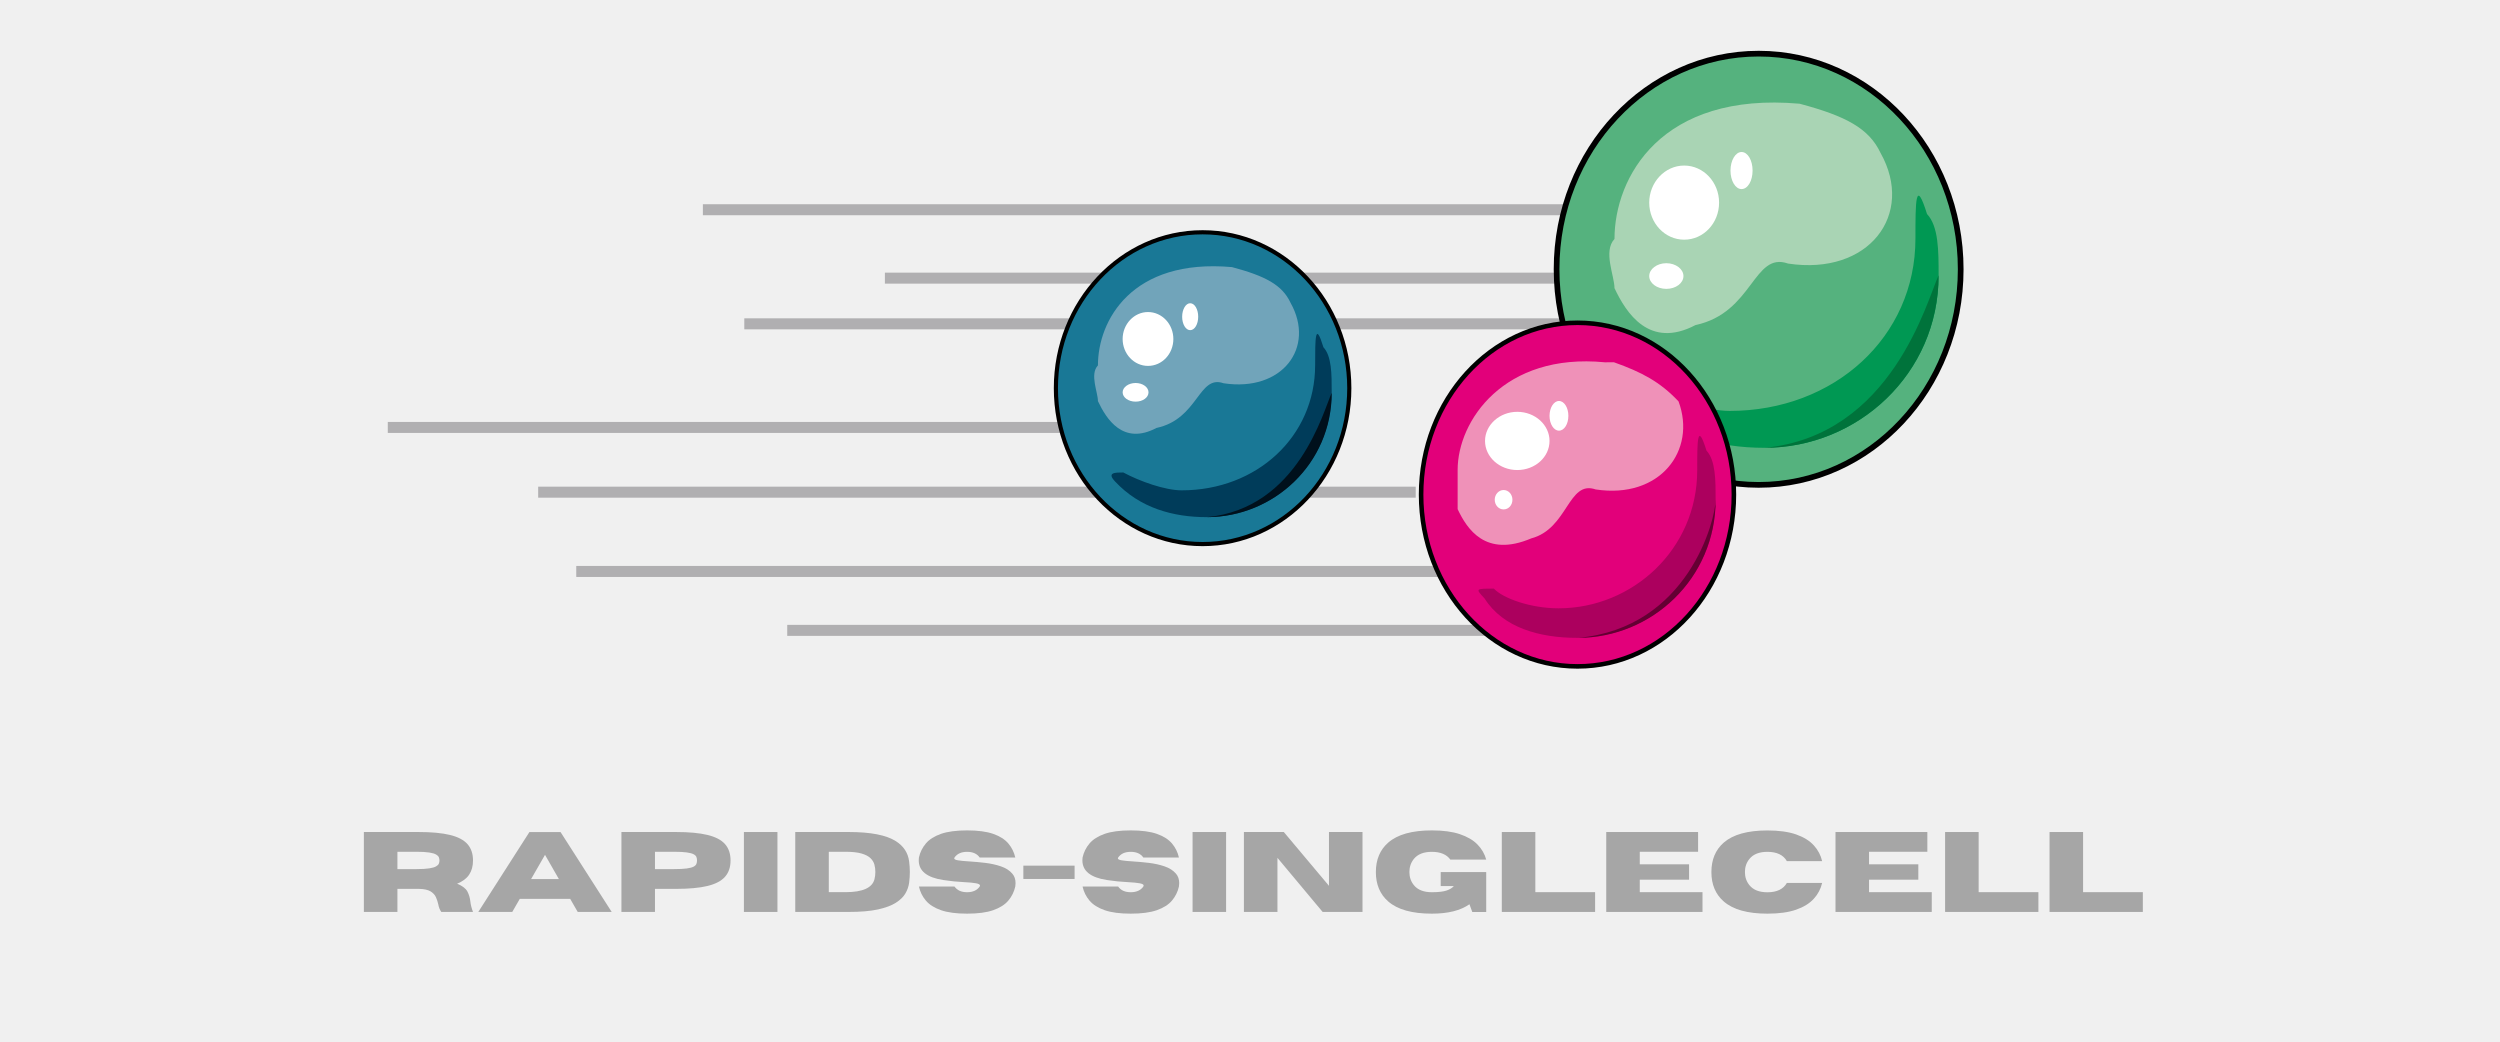
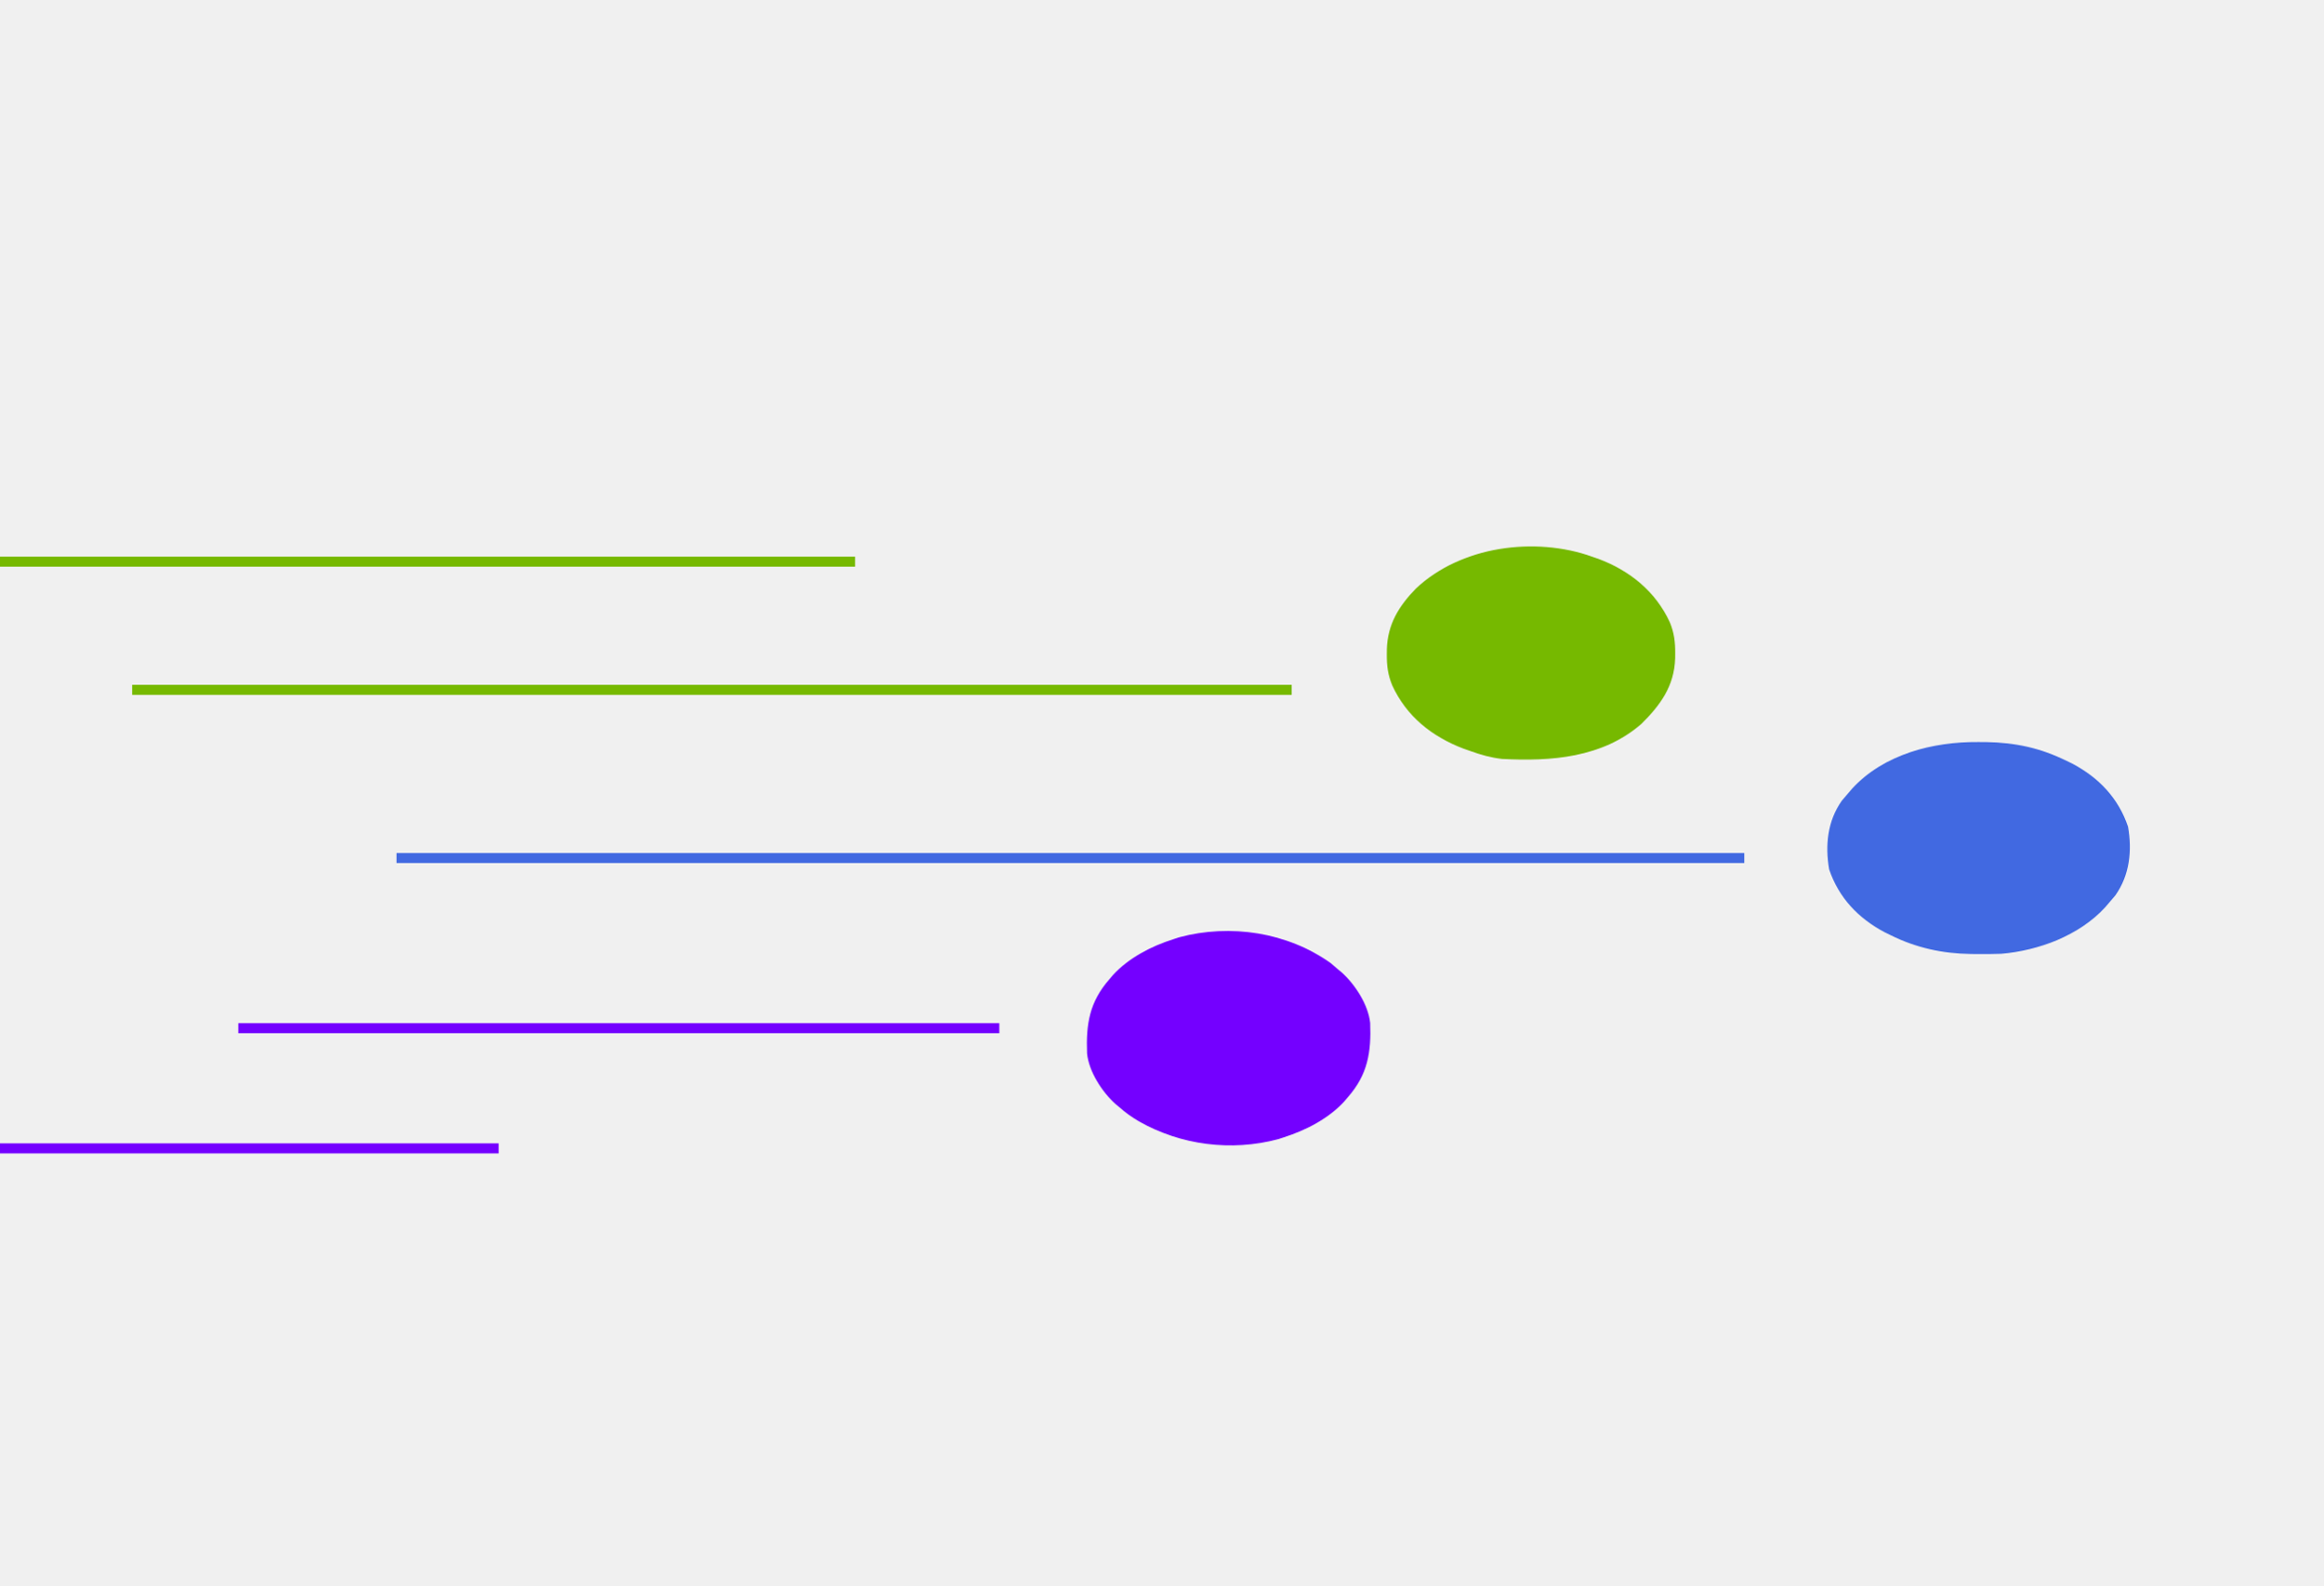
- <svg xmlns="http://www.w3.org/2000/svg" width="4535" zoomAndPan="magnify" viewBox="0 0 3401.25 1417.5" height="1889" preserveAspectRatio="xMidYMid meet" version="1.0">
-   <defs>
-     <g />
-   </defs>
-   <path stroke-linecap="butt" transform="matrix(0.749691, 0, 0, 0.749846, 955.8677, 277.993)" fill="none" stroke-linejoin="miter" d="M -0.001 10.001 L 1593.338 10.001 " stroke="#b0afb1" stroke-width="20" stroke-opacity="1" stroke-miterlimit="4" />
-   <path stroke-linecap="butt" transform="matrix(0.749619, 0.000000000000000395, -0.000000000000000395, 0.749846, 526.9591, 574.366)" fill="none" stroke-linejoin="miter" d="M 0.002 9.998 L 1294.404 9.998 " stroke="#b0afb1" stroke-width="20" stroke-opacity="1" stroke-miterlimit="4" />
-   <path stroke-linecap="butt" transform="matrix(0.749691, 0, 0, 0.749846, 1012.261, 433.3049)" fill="none" stroke-linejoin="miter" d="M 0 10.002 L 1593.334 10.002 " stroke="#b0afb1" stroke-width="20" stroke-opacity="1" stroke-miterlimit="4" />
-   <path stroke-linecap="butt" transform="matrix(0.749691, 0, 0, 0.749846, 1203.625, 371.1109)" fill="none" stroke-linejoin="miter" d="M -0 10 L 1593.333 10 " stroke="#b0afb1" stroke-width="20" stroke-opacity="1" stroke-miterlimit="4" />
-   <path stroke-linecap="butt" transform="matrix(0.749691, 0, 0, 0.749846, 731.6885, 662.4555)" fill="none" stroke-linejoin="miter" d="M -0.001 9.999 L 1593.337 9.999 " stroke="#b0afb1" stroke-width="20" stroke-opacity="1" stroke-miterlimit="4" />
-   <path stroke-linecap="butt" transform="matrix(0.749691, 0, 0, 0.749846, 783.5153, 770.3675)" fill="none" stroke-linejoin="miter" d="M 0 10.002 L 1593.333 10.002 " stroke="#b0afb1" stroke-width="20" stroke-opacity="1" stroke-miterlimit="4" />
-   <path stroke-linecap="butt" transform="matrix(0.749691, 0, 0, 0.749846, 1070.689, 850.5722)" fill="none" stroke-linejoin="miter" d="M -0.003 10 L 1593.336 10 " stroke="#b0afb1" stroke-width="20" stroke-opacity="1" stroke-miterlimit="4" />
-   <path fill="#55b27e" d="M 2117.949 366.531 C 2117.949 204.496 2241.152 73.035 2392.996 73.035 C 2545.07 73.035 2668.047 204.496 2668.047 366.531 C 2668.047 528.805 2545.07 660.027 2392.996 660.027 C 2241.152 660.027 2117.949 528.805 2117.949 366.531 Z M 2117.949 366.531 " fill-opacity="1" fill-rule="evenodd" />
-   <path stroke-linecap="butt" transform="matrix(12.13486, 0, 0, 12.13546, 2110.667, 65.75264)" fill="none" stroke-linejoin="round" d="M 0.6 24.785 C 0.6 11.433 10.753 0.6 23.266 0.6 C 35.798 0.6 45.932 11.433 45.932 24.785 C 45.932 38.157 35.798 48.97 23.266 48.97 C 10.753 48.97 0.6 38.157 0.6 24.785 " stroke="#000000" stroke-width="0.64" stroke-opacity="1" stroke-miterlimit="4" />
-   <path fill="#009853" d="M 2622.199 291.34 C 2606.438 240.879 2606.438 274.594 2606.438 324.809 C 2606.438 458.941 2495.84 559.363 2353.461 559.363 C 2321.922 559.363 2274.391 542.629 2242.852 525.895 C 2227.09 525.895 2211.082 525.895 2227.09 542.641 C 2274.391 592.844 2337.699 609.578 2401.004 609.578 C 2527.367 609.578 2637.977 509.156 2637.977 375.023 C 2637.977 341.543 2637.977 308.074 2622.199 291.34 Z M 2622.199 291.34 " fill-opacity="1" fill-rule="evenodd" />
-   <path fill="#00733b" d="M 2401.234 609.578 C 2527.609 609.578 2637.977 509.156 2637.977 374.781 C 2622.199 408.496 2574.91 592.844 2401.234 609.578 Z M 2401.234 609.578 " fill-opacity="1" fill-rule="evenodd" />
-   <path fill="#a9d4b4" d="M 2448.781 141.188 C 2259.84 124.453 2196.777 241.609 2196.777 325.293 C 2181 342.039 2196.777 375.512 2196.777 392.246 C 2212.539 425.715 2244.066 475.688 2307.129 442.449 C 2385.715 425.715 2385.715 342.027 2433.016 358.762 C 2543.129 375.512 2605.953 291.824 2558.906 208.137 C 2543.129 174.668 2511.602 157.922 2448.781 141.188 Z M 2448.781 141.188 " fill-opacity="1" fill-rule="evenodd" />
-   <path fill="#ffffff" d="M 2244.066 275.816 C 2244.066 248.148 2265.422 225.359 2291.609 225.359 C 2318.051 225.359 2339.152 248.16 2339.152 275.816 C 2339.152 303.703 2318.039 326.266 2291.609 326.266 C 2265.41 326.266 2244.066 303.703 2244.066 275.816 Z M 2354.676 232.152 C 2354.676 218.32 2361.469 206.914 2369.723 206.914 C 2378.203 206.914 2384.746 218.32 2384.746 232.152 C 2384.746 246.219 2378.191 257.371 2369.711 257.371 C 2361.457 257.371 2354.664 246.219 2354.664 232.152 Z M 2244.066 375.754 C 2244.066 366.289 2254.5 358.277 2267.363 358.277 C 2280.215 358.277 2290.641 366.289 2290.641 375.754 C 2290.641 385.449 2280.203 393.215 2267.352 393.215 C 2254.488 393.215 2244.066 385.449 2244.066 375.742 Z M 2244.066 375.754 " fill-opacity="1" fill-rule="evenodd" />
-   <path stroke-linecap="round" transform="matrix(12.13486, 0, 0, 12.13546, 2110.667, 65.75264)" fill="none" stroke-linejoin="round" d="M 0.6 24.785 C 0.6 11.433 10.753 0.6 23.266 0.6 C 35.798 0.6 45.932 11.433 45.932 24.785 C 45.932 38.157 35.798 48.97 23.266 48.97 C 10.753 48.97 0.6 38.157 0.6 24.785 " stroke="#000000" stroke-width="0.32" stroke-opacity="1" stroke-miterlimit="4" />
-   <path fill="#e2007a" d="M 1933.531 673.238 C 1933.531 544.262 2028.902 439.371 2146.414 439.371 C 2264.141 439.371 2359.312 544.262 2359.312 673.238 C 2359.312 802.41 2264.133 907.102 2146.414 907.102 C 2028.902 907.102 1933.531 802.41 1933.531 673.238 Z M 1933.531 673.238 " fill-opacity="1" fill-rule="evenodd" />
-   <path fill="#ac005e" d="M 2322.012 613.414 C 2309.391 573.008 2309.391 600.004 2309.391 640.215 C 2309.391 747.629 2221.402 828.047 2120.586 828.047 C 2082.898 828.047 2045.219 814.645 2032.586 801.246 C 2007.34 801.246 2007.34 801.246 2019.961 814.656 C 2045.219 854.859 2095.531 868.262 2145.832 868.262 C 2246.453 868.262 2334.453 787.844 2334.453 680.43 C 2334.453 653.617 2334.453 626.816 2322.012 613.414 Z M 2322.012 613.414 " fill-opacity="1" fill-rule="evenodd" />
-   <path fill="#640033" d="M 2147.191 868.262 C 2247.23 868.262 2334.453 787.844 2334.453 680.234 C 2334.453 707.23 2297.152 854.859 2147.191 868.262 Z M 2147.191 868.262 " fill-opacity="1" fill-rule="evenodd" />
-   <path fill="#ef91b8" d="M 2183.715 493.172 C 2045.996 479.77 1983.258 573.008 1983.258 639.633 L 1983.258 693.055 C 1995.883 719.66 2020.934 759.484 2083.48 732.859 C 2133.598 719.652 2133.598 653.023 2171.09 666.23 C 2258.883 679.641 2308.805 613.016 2283.945 546.387 C 2258.883 519.781 2233.832 506.562 2196.145 493.164 Z M 2183.715 493.172 " fill-opacity="1" fill-rule="evenodd" />
-   <path fill="#ffffff" d="M 2020.547 600.207 C 2020.547 578.449 2040.359 560.578 2064.441 560.578 C 2088.73 560.578 2108.348 578.449 2108.348 600.207 C 2108.348 622.148 2088.73 639.828 2064.441 639.828 C 2040.359 639.828 2020.547 622.148 2020.547 600.207 Z M 2108.348 566.02 C 2108.348 554.941 2114.18 545.816 2121.168 545.816 C 2128.359 545.816 2133.996 554.949 2133.996 566.02 C 2133.996 577.281 2128.359 586.215 2121.168 586.215 C 2114.172 586.215 2108.34 577.281 2108.34 566.02 Z M 2033.754 680.234 C 2033.754 673.043 2039.195 667.02 2045.805 667.02 C 2052.605 667.02 2057.844 673.043 2057.844 680.234 C 2057.844 687.621 2052.598 693.441 2045.793 693.441 C 2039.195 693.441 2033.754 687.609 2033.754 680.227 Z M 2033.754 680.234 " fill-opacity="1" fill-rule="evenodd" />
-   <path stroke-linecap="round" transform="matrix(9.718164, 0, 0, 9.718062, 1927.699, 433.5422)" fill="none" stroke-linejoin="round" d="M 0.6 24.665 C 0.6 11.393 10.414 0.6 22.506 0.6 C 34.62 0.6 44.413 11.393 44.413 24.665 C 44.413 37.957 34.619 48.73 22.506 48.73 C 10.414 48.73 0.6 37.957 0.6 24.665 " stroke="#000000" stroke-width="0.64" stroke-opacity="1" stroke-miterlimit="4" />
-   <path fill="#197896" d="M 1436.395 528.395 C 1436.395 411.359 1525.848 316.184 1636.094 316.184 C 1746.508 316.184 1835.793 411.359 1835.793 528.395 C 1835.793 645.605 1746.508 740.605 1636.094 740.605 C 1525.848 740.605 1436.395 645.605 1436.395 528.395 Z M 1436.395 528.395 " fill-opacity="1" fill-rule="evenodd" />
-   <path fill="#003c5a" d="M 1800.578 472.699 C 1789.301 436.031 1789.301 460.527 1789.301 497.02 C 1789.301 594.496 1709.707 667.457 1607.566 667.457 C 1585.02 667.457 1550.863 655.297 1528.141 643.137 C 1516.871 643.137 1505.426 643.137 1516.871 655.305 C 1550.863 691.785 1596.297 703.945 1641.734 703.945 C 1732.422 703.945 1811.848 630.977 1811.848 533.508 C 1811.848 509.18 1811.848 484.859 1800.57 472.699 Z M 1800.578 472.699 " fill-opacity="1" fill-rule="evenodd" />
-   <path fill="#00101c" d="M 1642.078 703.945 C 1732.773 703.945 1811.848 631.504 1811.848 534.742 C 1800.57 559.062 1766.59 691.961 1642.078 703.945 Z M 1642.078 703.945 " fill-opacity="1" fill-rule="evenodd" />
-   <path fill="#71a4ba" d="M 1676.07 363.59 C 1539.242 351.43 1493.629 436.559 1493.629 497.371 C 1482.176 509.539 1493.629 533.859 1493.629 546.02 C 1505.074 570.34 1527.789 606.656 1573.398 582.5 C 1630.457 570.34 1630.457 509.531 1664.625 521.699 C 1744.57 533.859 1790.008 473.051 1755.848 412.238 C 1744.57 387.918 1721.68 375.758 1676.07 363.59 Z M 1676.07 363.59 " fill-opacity="1" fill-rule="evenodd" />
-   <path fill="#ffffff" d="M 1527.258 461.418 C 1527.258 441.32 1542.766 424.754 1561.777 424.754 C 1580.977 424.754 1596.297 441.32 1596.297 461.418 C 1596.297 481.684 1580.969 498.074 1561.777 498.074 C 1542.758 498.074 1527.258 481.684 1527.258 461.418 Z M 1608.273 431.102 C 1608.273 421.051 1613.207 412.77 1619.195 412.77 C 1625.355 412.77 1630.105 421.059 1630.105 431.102 C 1630.105 441.32 1625.348 449.426 1619.188 449.426 C 1613.195 449.426 1608.262 441.32 1608.262 431.102 Z M 1527.258 534.035 C 1527.258 527.16 1535.188 521.34 1544.879 521.34 C 1554.73 521.34 1562.484 527.16 1562.484 534.035 C 1562.484 541.09 1554.73 546.727 1544.871 546.727 C 1535.18 546.727 1527.258 541.082 1527.258 534.027 Z M 1527.258 534.035 " fill-opacity="1" fill-rule="evenodd" />
-   <path stroke-linecap="round" transform="matrix(8.810529, 0, 0, 8.818224, 1431.11, 310.8917)" fill="none" stroke-linejoin="round" d="M 0.6 24.665 C 0.6 11.393 10.753 0.6 23.266 0.6 C 35.798 0.6 45.932 11.393 45.932 24.665 C 45.932 37.957 35.798 48.73 23.266 48.73 C 10.753 48.73 0.6 37.957 0.6 24.665 " stroke="#000000" stroke-width="0.64" stroke-opacity="1" stroke-miterlimit="4" />
-   <g fill="#a6a6a6" fill-opacity="1">
-     <g transform="translate(482.2856, 1241.349)">
-       <g>
-         <path d="M 160.672 0 L 117.516 0 C 115.547 -2.727 114.16 -6.219 113.359 -10.469 C 112.648 -13.75 111.586 -16.969 110.172 -20.125 C 108.754 -23.289 106.312 -25.922 102.844 -28.016 C 99.383 -30.109 94.242 -31.234 87.422 -31.391 L 57.781 -31.391 L 57.781 0 L 12.125 0 L 12.125 -108.797 L 86.359 -108.797 C 104.098 -108.797 118.414 -107.469 129.312 -104.812 C 140.207 -102.164 148.156 -98 153.156 -92.312 C 158.164 -86.625 160.672 -79.207 160.672 -70.062 C 160.672 -62.426 158.938 -56.004 155.469 -50.797 C 152.008 -45.586 146.539 -41.469 139.062 -38.438 C 146.281 -35.457 150.961 -31.879 153.109 -27.703 C 155.266 -23.535 156.594 -18.953 157.094 -13.953 C 157.602 -9.504 158.797 -4.852 160.672 0 Z M 57.781 -58.234 L 83.859 -58.312 C 91.141 -58.312 96.875 -58.641 101.062 -59.297 C 105.258 -59.953 108.359 -60.848 110.359 -61.984 C 112.359 -63.117 113.633 -64.379 114.188 -65.766 C 114.738 -67.16 115.016 -68.594 115.016 -70.062 C 115.016 -71.52 114.738 -72.957 114.188 -74.375 C 113.633 -75.789 112.359 -77.066 110.359 -78.203 C 108.359 -79.348 105.258 -80.25 101.062 -80.906 C 96.875 -81.562 91.141 -81.891 83.859 -81.891 L 57.781 -81.891 Z M 57.781 -58.234 " />
-       </g>
-     </g>
-     <g transform="translate(649.0102, 1241.349)">
-       <g>
-         <path d="M 182.734 0 L 136.484 0 L 126.234 -17.812 L 57.625 -17.812 L 47.391 0 L 1.141 0 L 70.734 -108.734 L 113.125 -108.734 Z M 110.844 -44.734 L 91.969 -77.719 L 73.016 -44.734 Z M 110.844 -44.734 " />
-       </g>
-     </g>
-     <g transform="translate(832.8698, 1241.349)">
-       <g>
-         <path d="M 57.781 0 L 12.125 0 L 12.125 -108.797 L 86.359 -108.797 C 104.098 -108.797 118.414 -107.469 129.312 -104.812 C 140.207 -102.164 148.156 -98 153.156 -92.312 C 158.164 -86.625 160.672 -79.207 160.672 -70.062 C 160.672 -60.957 158.164 -53.562 153.156 -47.875 C 148.156 -42.188 140.207 -38.016 129.312 -35.359 C 118.414 -32.711 104.098 -31.391 86.359 -31.391 L 57.781 -31.391 Z M 57.781 -58.234 L 83.859 -58.312 C 91.141 -58.312 96.875 -58.598 101.062 -59.172 C 105.258 -59.754 108.359 -60.578 110.359 -61.641 C 112.359 -62.703 113.633 -63.953 114.188 -65.391 C 114.738 -66.836 115.016 -68.395 115.016 -70.062 C 115.016 -71.781 114.738 -73.359 114.188 -74.797 C 113.633 -76.234 112.359 -77.484 110.359 -78.547 C 108.359 -79.609 105.258 -80.43 101.062 -81.016 C 96.875 -81.598 91.141 -81.891 83.859 -81.891 L 57.781 -81.891 Z M 57.781 -58.234 " />
-       </g>
-     </g>
-     <g transform="translate(999.5944, 1241.349)">
-       <g>
-         <path d="M 57.781 0 L 12.125 0 L 12.125 -108.797 L 57.781 -108.797 Z M 57.781 0 " />
-       </g>
-     </g>
-     <g transform="translate(1069.499, 1241.349)">
-       <g>
-         <path d="M 84.922 0 L 12.125 0 L 12.125 -108.797 L 84.922 -108.797 C 114.691 -108.797 136.098 -104.629 149.141 -96.297 C 159.648 -89.566 165.641 -80.414 167.109 -68.844 C 167.766 -63.844 168.094 -59.016 168.094 -54.359 C 168.094 -49.766 167.773 -44.953 167.141 -39.922 C 166.516 -34.891 164.836 -30.008 162.109 -25.281 C 159.379 -20.562 155.039 -16.305 149.094 -12.516 C 143.156 -8.723 135.02 -5.688 124.688 -3.406 C 114.352 -1.133 101.098 0 84.922 0 Z M 80.594 -26.922 C 103.801 -26.922 116.922 -32.781 119.953 -44.5 C 120.754 -47.789 121.156 -51.078 121.156 -54.359 C 121.156 -57.703 120.738 -61.004 119.906 -64.266 C 119.07 -67.523 117.301 -70.477 114.594 -73.125 C 111.895 -75.781 107.844 -77.906 102.438 -79.5 C 97.031 -81.094 89.75 -81.891 80.594 -81.891 L 57.781 -81.891 L 57.781 -26.922 Z M 80.594 -26.922 " />
-       </g>
-     </g>
-     <g transform="translate(1243.654, 1241.349)">
-       <g>
-         <path d="M 71.875 2.344 C 57.164 2.344 45.312 0.766 36.312 -2.391 C 27.32 -5.547 20.473 -9.891 15.766 -15.422 C 11.066 -20.961 7.91 -27.348 6.297 -34.578 L 54.75 -34.578 C 58.332 -29.422 64.039 -26.844 71.875 -26.844 C 79.707 -26.844 85.422 -29.422 89.016 -34.578 C 89.316 -35.078 89.469 -35.531 89.469 -35.938 C 89.469 -37.301 87.66 -38.32 84.047 -39 C 80.43 -39.688 75.035 -40.207 67.859 -40.562 C 58.805 -40.969 49.301 -41.93 39.344 -43.453 C 17.156 -46.879 6.062 -55.797 6.062 -70.203 C 6.062 -71.422 6.141 -72.711 6.297 -74.078 C 7.91 -81.305 11.066 -87.688 15.766 -93.219 C 20.473 -98.758 27.32 -103.109 36.312 -106.266 C 45.312 -109.422 57.164 -111 71.875 -111 C 86.582 -111 98.438 -109.422 107.438 -106.266 C 116.438 -103.109 123.285 -98.758 127.984 -93.219 C 132.68 -87.688 135.844 -81.305 137.469 -74.078 L 89.016 -74.078 C 85.422 -79.234 79.707 -81.812 71.875 -81.812 C 64.039 -81.812 58.332 -79.234 54.75 -74.078 C 54.488 -73.672 54.359 -73.289 54.359 -72.938 C 54.359 -71.727 56.086 -70.832 59.547 -70.25 C 63.016 -69.664 68.125 -69.172 74.875 -68.766 C 81.625 -68.359 88.812 -67.703 96.438 -66.797 C 104.07 -65.891 111.211 -64.312 117.859 -62.062 C 124.504 -59.812 129.695 -56.488 133.438 -52.094 C 136.375 -48.707 137.844 -44.41 137.844 -39.203 C 137.844 -37.734 137.719 -36.191 137.469 -34.578 C 135.844 -27.348 132.68 -20.961 127.984 -15.422 C 123.285 -9.891 116.438 -5.547 107.438 -2.391 C 98.438 0.766 86.582 2.344 71.875 2.344 Z M 71.875 2.344 " />
-       </g>
-     </g>
-     <g transform="translate(1387.557, 1241.349)">
-       <g>
-         <path d="M 4.547 -44.891 L 4.547 -63 L 74.297 -63 L 74.297 -44.891 Z M 4.547 -44.891 " />
-       </g>
-     </g>
-     <g transform="translate(1466.408, 1241.349)">
-       <g>
-         <path d="M 71.875 2.344 C 57.164 2.344 45.312 0.766 36.312 -2.391 C 27.32 -5.547 20.473 -9.891 15.766 -15.422 C 11.066 -20.961 7.91 -27.348 6.297 -34.578 L 54.75 -34.578 C 58.332 -29.422 64.039 -26.844 71.875 -26.844 C 79.707 -26.844 85.422 -29.422 89.016 -34.578 C 89.316 -35.078 89.469 -35.531 89.469 -35.938 C 89.469 -37.301 87.66 -38.32 84.047 -39 C 80.43 -39.688 75.035 -40.207 67.859 -40.562 C 58.805 -40.969 49.301 -41.93 39.344 -43.453 C 17.156 -46.879 6.062 -55.797 6.062 -70.203 C 6.062 -71.422 6.141 -72.711 6.297 -74.078 C 7.91 -81.305 11.066 -87.688 15.766 -93.219 C 20.473 -98.758 27.32 -103.109 36.312 -106.266 C 45.312 -109.422 57.164 -111 71.875 -111 C 86.582 -111 98.438 -109.422 107.438 -106.266 C 116.438 -103.109 123.285 -98.758 127.984 -93.219 C 132.68 -87.688 135.844 -81.305 137.469 -74.078 L 89.016 -74.078 C 85.422 -79.234 79.707 -81.812 71.875 -81.812 C 64.039 -81.812 58.332 -79.234 54.75 -74.078 C 54.488 -73.672 54.359 -73.289 54.359 -72.938 C 54.359 -71.727 56.086 -70.832 59.547 -70.25 C 63.016 -69.664 68.125 -69.172 74.875 -68.766 C 81.625 -68.359 88.812 -67.703 96.438 -66.797 C 104.07 -65.891 111.211 -64.312 117.859 -62.062 C 124.504 -59.812 129.695 -56.488 133.438 -52.094 C 136.375 -48.707 137.844 -44.41 137.844 -39.203 C 137.844 -37.734 137.719 -36.191 137.469 -34.578 C 135.844 -27.348 132.68 -20.961 127.984 -15.422 C 123.285 -9.891 116.438 -5.547 107.438 -2.391 C 98.438 0.766 86.582 2.344 71.875 2.344 Z M 71.875 2.344 " />
-       </g>
-     </g>
-     <g transform="translate(1610.312, 1241.349)">
-       <g>
-         <path d="M 57.781 0 L 12.125 0 L 12.125 -108.797 L 57.781 -108.797 Z M 57.781 0 " />
-       </g>
-     </g>
-     <g transform="translate(1680.216, 1241.349)">
-       <g>
-         <path d="M 173.547 0 L 119.266 0 L 57.781 -73.625 L 57.781 0 L 12.125 0 L 12.125 -108.797 L 66.422 -108.797 L 127.906 -35.562 L 127.906 -108.797 L 173.547 -108.797 Z M 173.547 0 " />
-       </g>
-     </g>
-     <g transform="translate(1865.895, 1241.349)">
-       <g>
-         <path d="M 82.266 2.344 C 55.367 2.344 35.578 -3.188 22.891 -14.25 C 11.672 -24.062 6.062 -37.406 6.062 -54.281 C 6.062 -71.219 11.672 -84.586 22.891 -94.391 C 35.578 -105.461 55.367 -111 82.266 -111 C 97.578 -111 110.312 -109.281 120.469 -105.844 C 130.633 -102.406 138.609 -97.719 144.391 -91.781 C 150.18 -85.844 154.141 -79.004 156.266 -71.266 L 107.438 -71.266 C 102.332 -78.297 93.941 -81.812 82.266 -81.812 C 71.242 -81.812 63.129 -78.648 57.922 -72.328 C 53.773 -67.223 51.703 -61.207 51.703 -54.281 C 51.703 -47.363 53.773 -41.375 57.922 -36.312 C 63.129 -30 71.242 -26.844 82.266 -26.844 C 91.16 -26.844 97.844 -27.613 102.312 -29.156 C 106.789 -30.695 110.066 -32.707 112.141 -35.188 L 94.328 -35.188 L 94.328 -54.281 L 156.266 -54.281 L 156.266 0.078 L 137.312 0.078 L 133.438 -10.469 C 121.363 -1.926 104.305 2.344 82.266 2.344 Z M 82.266 2.344 " />
-       </g>
-     </g>
-     <g transform="translate(2031.255, 1241.349)">
-       <g>
-         <path d="M 139.125 0 L 12.125 0 L 12.125 -108.797 L 57.781 -108.797 L 57.781 -26.922 L 139.125 -26.922 Z M 139.125 0 " />
-       </g>
-     </g>
-     <g transform="translate(2173.415, 1241.349)">
-       <g>
-         <path d="M 143.156 0 L 12.125 0 L 12.125 -108.797 L 137.156 -108.797 L 137.156 -81.891 L 57.781 -81.891 L 57.781 -64.828 L 124.875 -64.828 L 124.875 -43.906 L 57.781 -43.906 L 57.781 -26.922 L 143.156 -26.922 Z M 143.156 0 " />
-       </g>
-     </g>
-     <g transform="translate(2322.625, 1241.349)">
-       <g>
-         <path d="M 82.266 2.344 C 55.367 2.344 35.578 -3.188 22.891 -14.25 C 11.672 -24.008 6.062 -37.352 6.062 -54.281 C 6.062 -71.219 11.672 -84.586 22.891 -94.391 C 35.578 -105.41 55.367 -110.922 82.266 -110.922 C 98.035 -110.922 111.078 -109.113 121.391 -105.5 C 131.703 -101.883 139.711 -96.941 145.422 -90.672 C 151.141 -84.41 154.93 -77.238 156.797 -69.156 L 108.797 -69.156 C 103.992 -77.594 95.148 -81.812 82.266 -81.812 C 71.242 -81.812 63.129 -78.625 57.922 -72.25 C 53.773 -67.195 51.703 -61.207 51.703 -54.281 C 51.703 -47.363 53.773 -41.375 57.922 -36.312 C 63.129 -29.945 71.242 -26.766 82.266 -26.766 C 95.148 -26.766 103.992 -31.008 108.797 -39.5 L 156.797 -39.5 C 154.93 -31.363 151.141 -24.16 145.422 -17.891 C 139.711 -11.617 131.703 -6.676 121.391 -3.062 C 111.078 0.539 98.035 2.344 82.266 2.344 Z M 82.266 2.344 " />
-       </g>
-     </g>
-     <g transform="translate(2485.483, 1241.349)">
-       <g>
-         <path d="M 143.156 0 L 12.125 0 L 12.125 -108.797 L 137.156 -108.797 L 137.156 -81.891 L 57.781 -81.891 L 57.781 -64.828 L 124.875 -64.828 L 124.875 -43.906 L 57.781 -43.906 L 57.781 -26.922 L 143.156 -26.922 Z M 143.156 0 " />
-       </g>
-     </g>
-     <g transform="translate(2634.694, 1241.349)">
-       <g>
-         <path d="M 139.125 0 L 12.125 0 L 12.125 -108.797 L 57.781 -108.797 L 57.781 -26.922 L 139.125 -26.922 Z M 139.125 0 " />
-       </g>
-     </g>
-     <g transform="translate(2776.853, 1241.349)">
-       <g>
-         <path d="M 139.125 0 L 12.125 0 L 12.125 -108.797 L 57.781 -108.797 L 57.781 -26.922 L 139.125 -26.922 Z M 139.125 0 " />
-       </g>
-     </g>
-   </g>
+ <svg xmlns="http://www.w3.org/2000/svg" version="1.1" width="1160" height="792" id="svg8">
+   <defs id="defs8" />
+   <path d="M0 0 C1.31 0.01 2.62 0.01 3.97 0.02 C18.49 0.26 31.1 2.99 44.19 9.44 C45.66 10.16 45.66 10.16 47.17 10.89 C60.31 17.89 69.98 28.04 74.81 42.28 C76.91 54.35 75.63 66.42 68.5 76.56 C67.42 77.87 66.31 79.17 65.19 80.44 C64.56 81.17 63.94 81.9 63.29 82.65 C50.43 96.63 30.14 104.2 11.52 105.74 C7.8 105.87 4.1 105.91 0.38 105.88 C-0.94 105.87 -2.25 105.86 -3.6 105.85 C-18.11 105.61 -30.72 102.88 -43.81 96.44 C-44.8 95.96 -45.78 95.48 -46.79 94.98 C-59.93 87.98 -69.6 77.83 -74.44 63.6 C-76.53 51.53 -75.25 39.46 -68.12 29.31 C-67.05 28 -65.94 26.71 -64.81 25.44 C-64.19 24.71 -63.56 23.98 -62.92 23.23 C-47.14 6.07 -22.54 -0.18 0 0 Z " fill="#4169E1" transform="translate(987.8125,370.5625)" id="path1" />
+   <path d="M0 0 C1.06 0.36 2.11 0.72 3.2 1.1 C18.97 7.06 31.71 17.38 38.82 32.77 C40.99 37.97 41.55 42.64 41.5 48.25 C41.49 49.08 41.49 49.91 41.48 50.77 C41.09 64.53 34.1 74.19 24.56 83.56 C5.14 100.42 -20.44 102.3 -45 101 C-50.59 100.35 -55.71 98.92 -61 97 C-62.6 96.44 -62.6 96.44 -64.23 95.87 C-80.07 89.8 -92.65 79.8 -99.81 64.24 C-101.98 59.03 -102.55 54.36 -102.5 48.75 C-102.49 47.92 -102.49 47.09 -102.48 46.23 C-102.12 33.76 -96.49 24.68 -87.97 15.91 C-65.57 -5.23 -28.57 -10.23 0 0 Z " fill="#76B900" transform="translate(795,278)" id="path2" />
+   <path d="M0 0 C1.18 0.98 2.35 1.98 3.5 3 C4.16 3.55 4.82 4.09 5.5 4.66 C12.16 10.62 18.77 20.84 19.69 29.89 C20.25 44.52 18.49 55.65 8.5 67 C7.95 67.65 7.4 68.31 6.83 68.98 C-0.99 77.59 -12.49 83.52 -23.5 87 C-24.42 87.3 -25.33 87.6 -26.28 87.9 C-49.71 94.19 -74.96 90.86 -95.86 78.97 C-99.34 76.91 -102.48 74.69 -105.5 72 C-106.16 71.45 -106.82 70.91 -107.5 70.34 C-114.16 64.38 -120.77 54.16 -121.69 45.11 C-122.25 30.48 -120.49 19.35 -110.5 8 C-109.95 7.35 -109.4 6.69 -108.83 6.02 C-101.01 -2.59 -89.51 -8.52 -78.5 -12 C-77.58 -12.3 -76.67 -12.6 -75.72 -12.9 C-50.09 -19.78 -21.61 -15.42 0 0 Z " fill="#7400FF" transform="translate(664.5,481)" id="path3" />
+   <path d="m 198,426 c 222.09,0 444.18,0 673,0 0,1.65 0,3.3 0,5 -222.09,0 -444.18,0 -673,0 0,-1.65 0,-3.3 0,-5 z" fill="#4169e1" id="path4" style="stroke-width:1.581" />
+   <path d="m 66,342 c 191.07,0 382.14,0 579,0 0,1.65 0,3.3 0,5 -191.07,0 -382.14,0 -579,0 0,-1.65 0,-3.3 0,-5 z" fill="#76b900" id="path5" style="stroke-width:1.581" />
+   <path d="m 0,278 c 140.91,0 281.82,0 427,0 0,1.65 0,3.3 0,5 -140.91,0 -281.82,0 -427,0 0,-1.65 0,-3.3 0,-5 z" fill="#76b900" id="path6" style="stroke-width:1.581" />
+   <path d="m 119,511 c 125.4,0 250.8,0 380,0 0,1.65 0,3.3 0,5 -125.4,0 -250.8,0 -380,0 0,-1.65 0,-3.3 0,-5 z" fill="#7400ff" id="path7" style="stroke-width:1.581" />
+   <path d="m 0,571 c 82.17,0 164.34,0 249,0 0,1.65 0,3.3 0,5 -82.17,0 -164.34,0 -249,0 0,-1.65 0,-3.3 0,-5 z" fill="#7400ff" id="path8" style="stroke-width:1.581" />
</svg>
